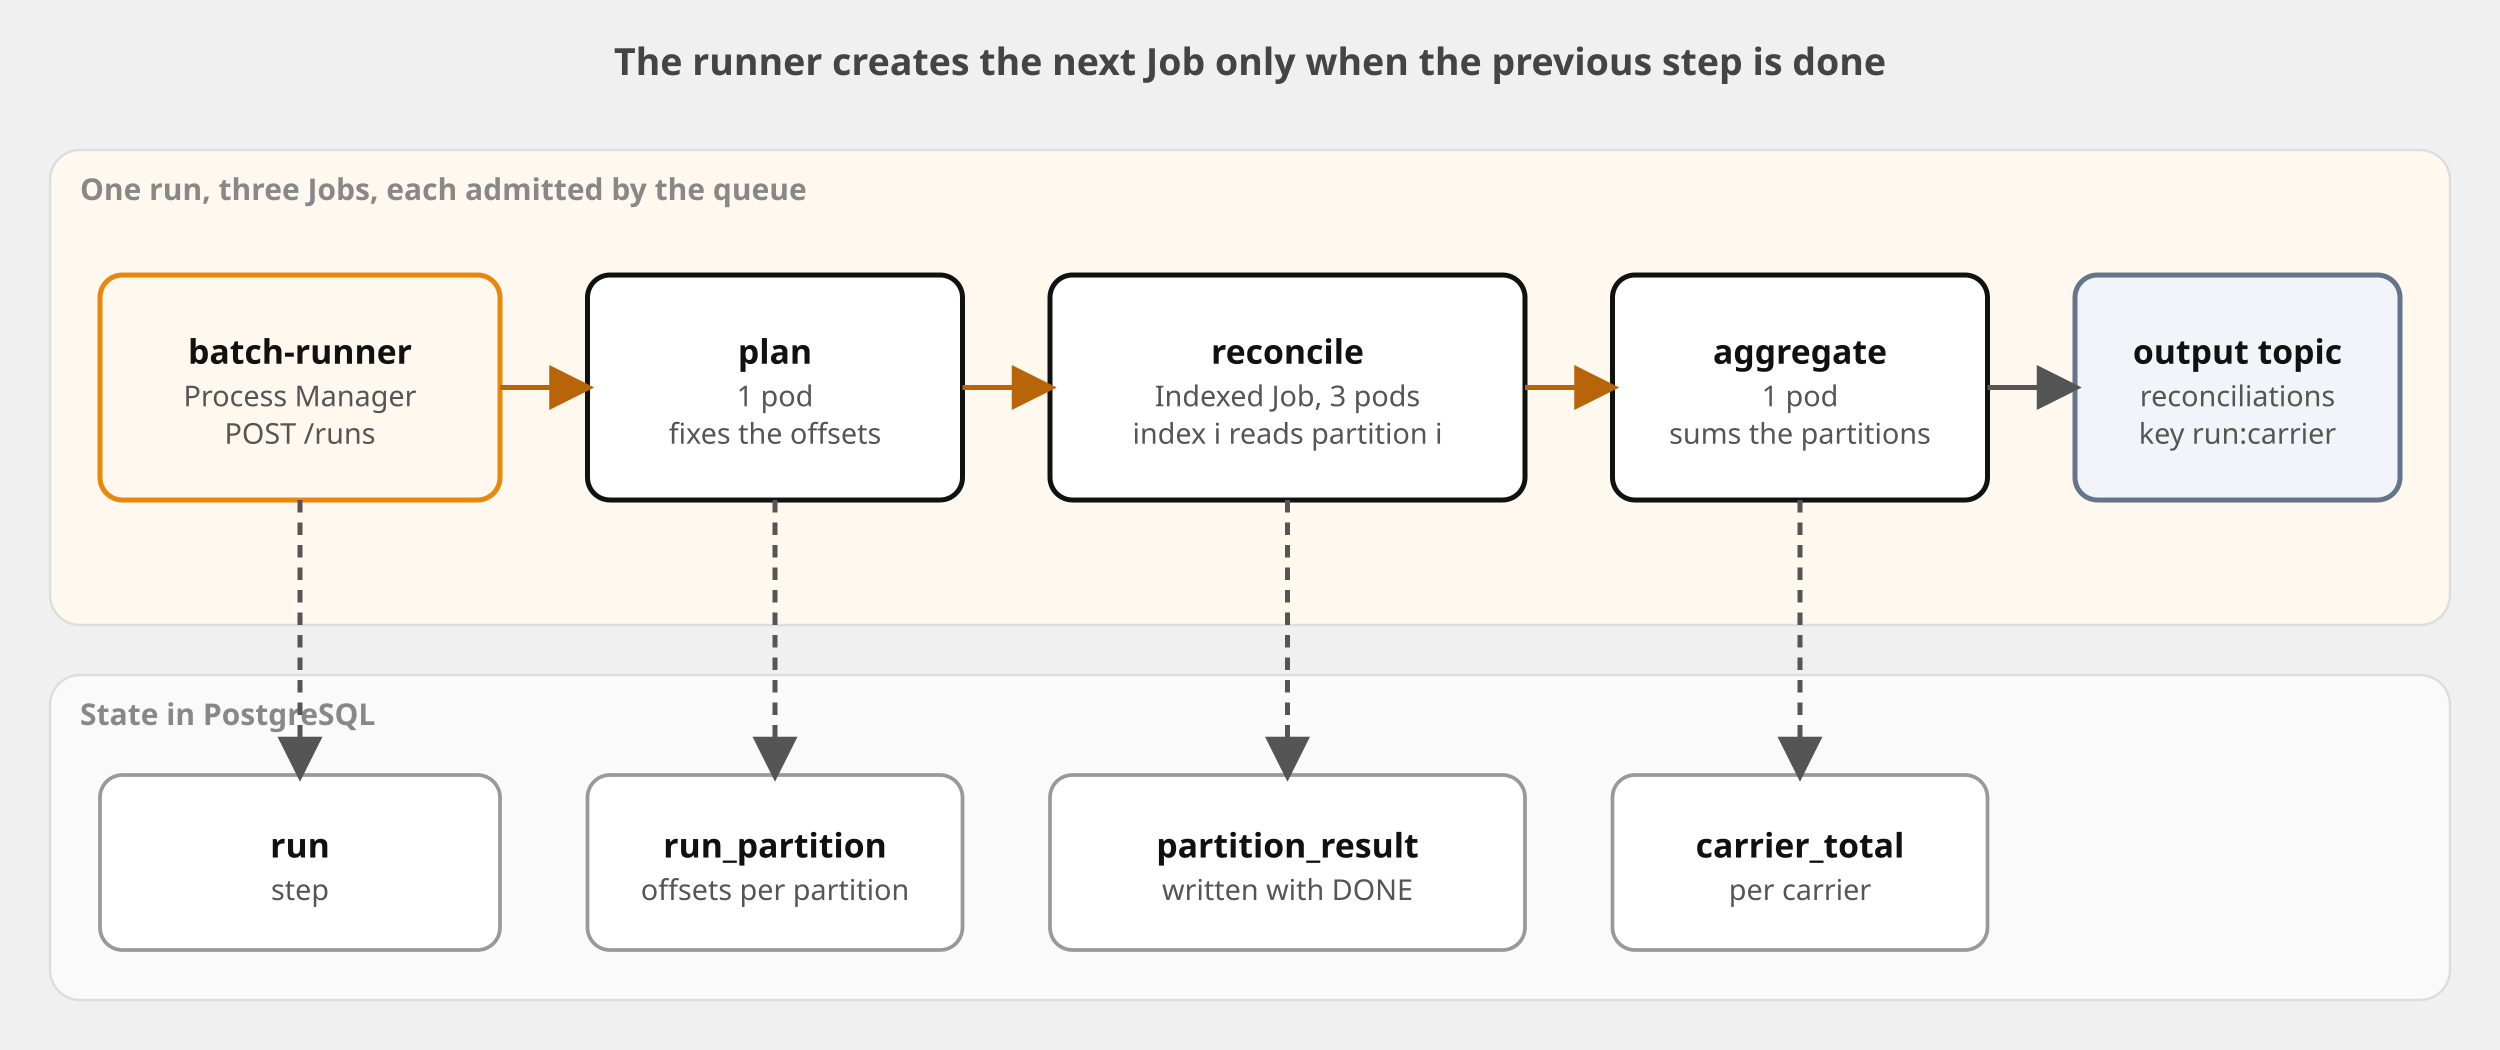
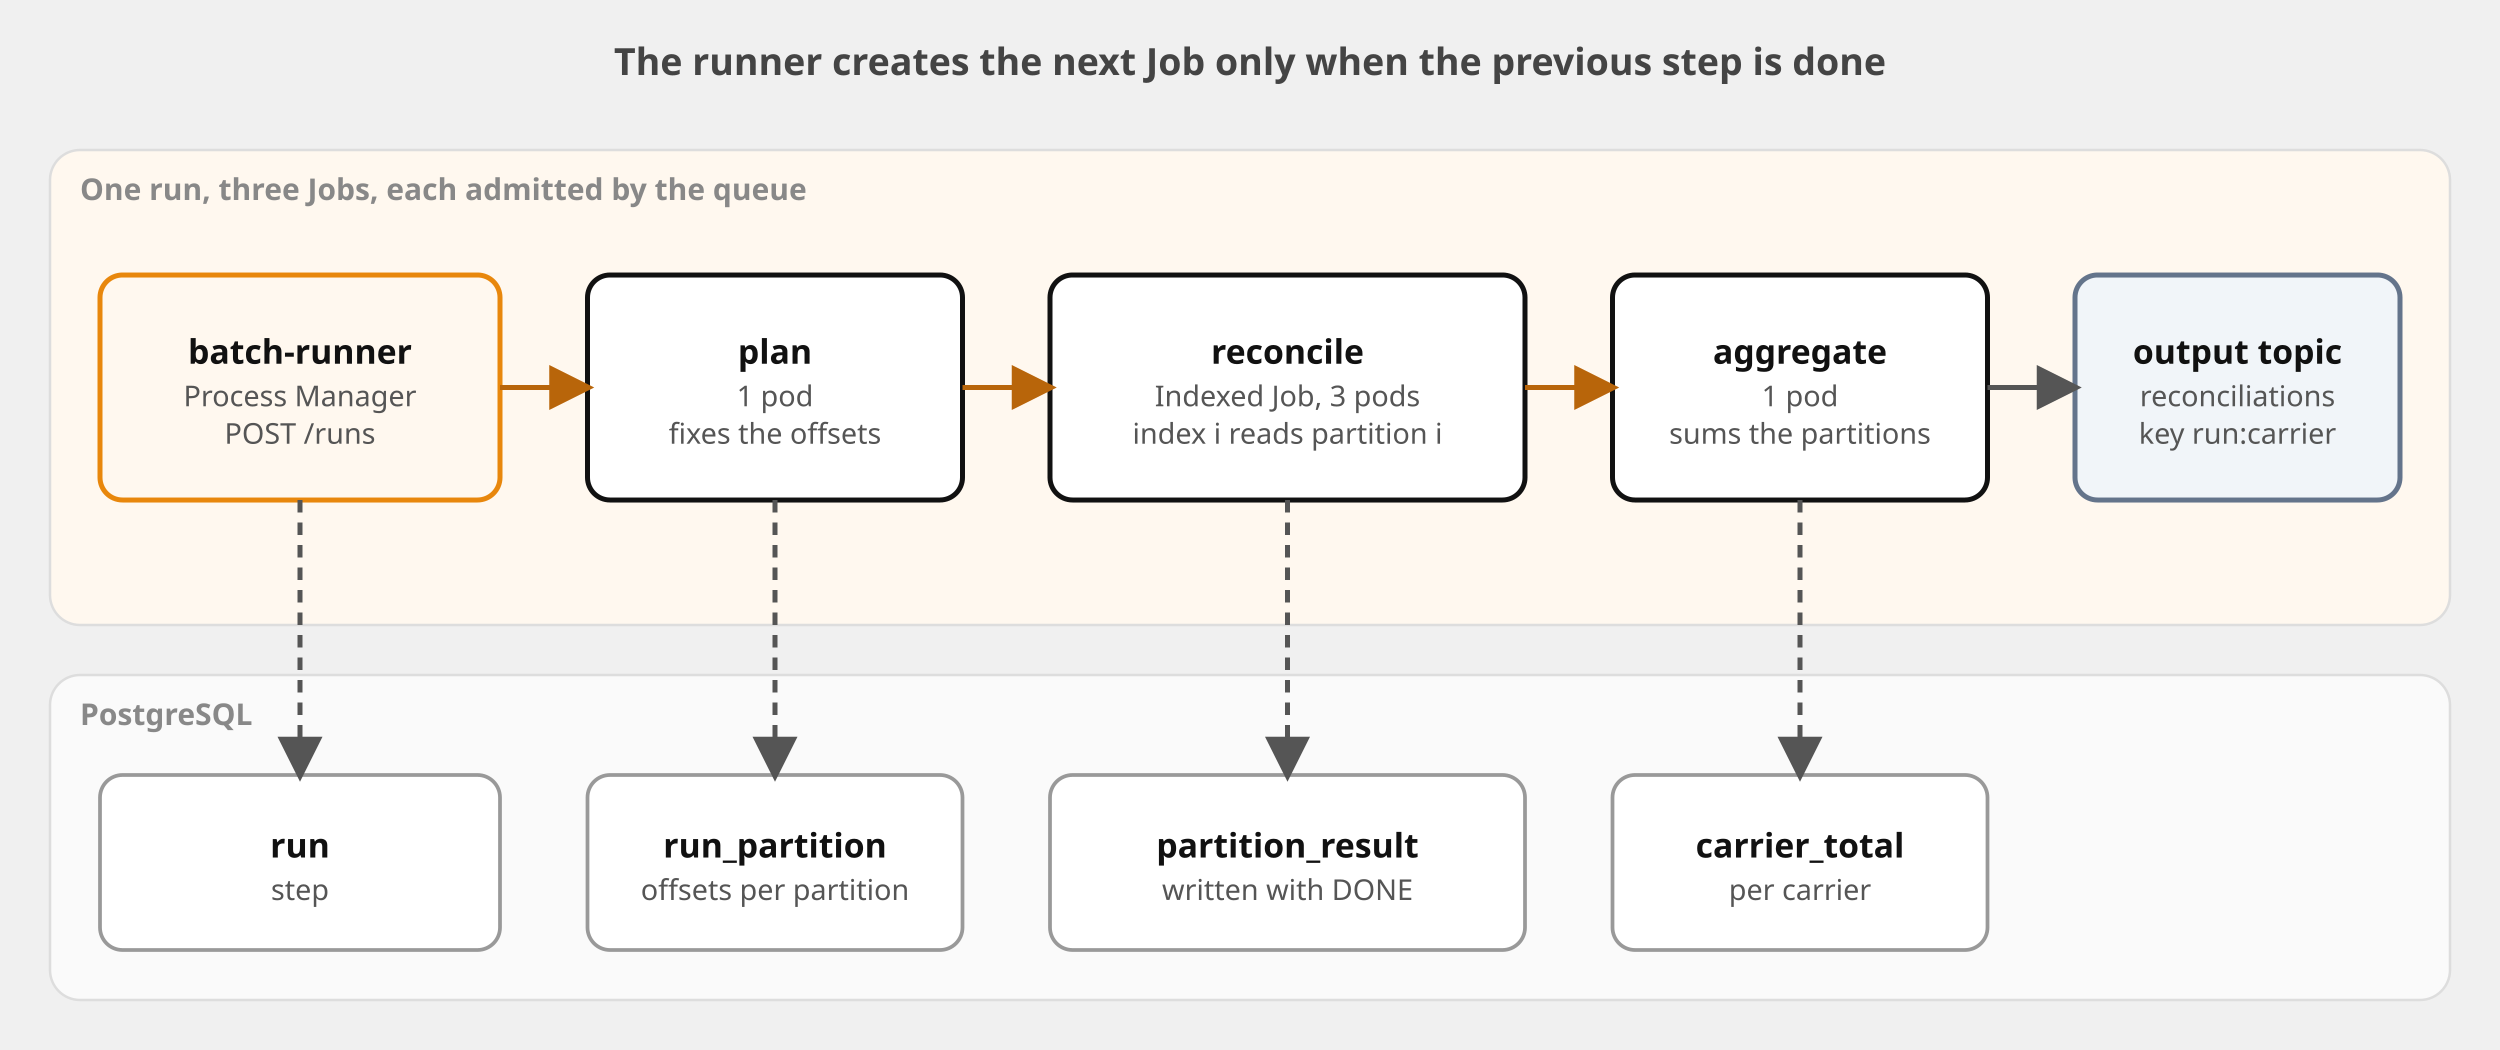
<svg xmlns="http://www.w3.org/2000/svg" viewBox="0 0 1000 420" font-family="'Red Hat Text', system-ui, sans-serif" role="img">
  <defs>
    <marker id="a" viewBox="0 0 10 10" refX="8.5" refY="5" markerWidth="9" markerHeight="9" orient="auto-start-reverse">
      <path d="M0,0 L10,5 L0,10 z" fill="#555" />
    </marker>
    <marker id="am" viewBox="0 0 10 10" refX="8.5" refY="5" markerWidth="9" markerHeight="9" orient="auto-start-reverse">
      <path d="M0,0 L10,5 L0,10 z" fill="#b8650a" />
    </marker>
  </defs>
  <rect x="20" y="60" width="960" height="190" rx="12" fill="#fff8ef" stroke="#ddd" />
  <text x="32" y="80" font-size="12" font-weight="700" fill="#888">One run, three Jobs, each admitted by the queue</text>
  <rect x="20" y="270" width="960" height="130" rx="12" fill="#fafafa" stroke="#ddd" />
-   <text x="32" y="290" font-size="12" font-weight="700" fill="#888">State in PostgreSQL</text>
+   <text x="32" y="290" font-size="12" font-weight="700" fill="#888">PostgreSQL</text>
  <rect x="40" y="110" width="160" height="90" rx="9" fill="#fff8ef" stroke="#e8870c" stroke-width="2" />
  <text x="120.0" y="145.5" font-size="13.5" font-weight="700" fill="#111111" text-anchor="middle">batch-runner</text>
  <text x="120.0" y="162.5" font-size="11.5" fill="#555555" text-anchor="middle">Process Manager</text>
  <text x="120.0" y="177.5" font-size="11.5" fill="#555555" text-anchor="middle">POST /runs</text>
  <rect x="235" y="110" width="150" height="90" rx="9" fill="#ffffff" stroke="#111111" stroke-width="2" />
  <text x="310.0" y="145.5" font-size="13.5" font-weight="700" fill="#111111" text-anchor="middle">plan</text>
  <text x="310.0" y="162.5" font-size="11.5" fill="#555555" text-anchor="middle">1 pod</text>
  <text x="310.0" y="177.5" font-size="11.5" fill="#555555" text-anchor="middle">fixes the offsets</text>
  <rect x="420" y="110" width="190" height="90" rx="9" fill="#ffffff" stroke="#111111" stroke-width="2" />
  <text x="515.0" y="145.5" font-size="13.5" font-weight="700" fill="#111111" text-anchor="middle">reconcile</text>
  <text x="515.0" y="162.5" font-size="11.5" fill="#555555" text-anchor="middle">Indexed Job, 3 pods</text>
  <text x="515.0" y="177.5" font-size="11.5" fill="#555555" text-anchor="middle">index i reads partition i</text>
  <rect x="645" y="110" width="150" height="90" rx="9" fill="#ffffff" stroke="#111111" stroke-width="2" />
  <text x="720.0" y="145.5" font-size="13.5" font-weight="700" fill="#111111" text-anchor="middle">aggregate</text>
  <text x="720.0" y="162.5" font-size="11.5" fill="#555555" text-anchor="middle">1 pod</text>
  <text x="720.0" y="177.5" font-size="11.5" fill="#555555" text-anchor="middle">sums the partitions</text>
  <rect x="830" y="110" width="130" height="90" rx="9" fill="#f1f5f9" stroke="#64748b" stroke-width="2" />
  <text x="895.0" y="145.5" font-size="13.5" font-weight="700" fill="#111111" text-anchor="middle">output topic</text>
  <text x="895.0" y="162.5" font-size="11.5" fill="#555555" text-anchor="middle">reconciliations</text>
  <text x="895.0" y="177.5" font-size="11.5" fill="#555555" text-anchor="middle">key run:carrier</text>
  <rect x="40" y="310" width="160" height="70" rx="9" fill="#ffffff" stroke="#999999" stroke-width="1.5" />
  <text x="120.0" y="343.0" font-size="13.5" font-weight="700" fill="#111111" text-anchor="middle">run</text>
  <text x="120.0" y="360.0" font-size="11.5" fill="#555555" text-anchor="middle">step</text>
  <rect x="235" y="310" width="150" height="70" rx="9" fill="#ffffff" stroke="#999999" stroke-width="1.5" />
  <text x="310.0" y="343.0" font-size="13.5" font-weight="700" fill="#111111" text-anchor="middle">run_partition</text>
  <text x="310.0" y="360.0" font-size="11.5" fill="#555555" text-anchor="middle">offsets per partition</text>
  <rect x="420" y="310" width="190" height="70" rx="9" fill="#ffffff" stroke="#999999" stroke-width="1.5" />
  <text x="515.0" y="343.0" font-size="13.5" font-weight="700" fill="#111111" text-anchor="middle">partition_result</text>
  <text x="515.0" y="360.0" font-size="11.5" fill="#555555" text-anchor="middle">written with DONE</text>
  <rect x="645" y="310" width="150" height="70" rx="9" fill="#ffffff" stroke="#999999" stroke-width="1.5" />
  <text x="720.0" y="343.0" font-size="13.5" font-weight="700" fill="#111111" text-anchor="middle">carrier_total</text>
  <text x="720.0" y="360.0" font-size="11.5" fill="#555555" text-anchor="middle">per carrier</text>
  <path d="M200,155 L235,155" fill="none" stroke="#b8650a" stroke-width="2" marker-end="url(#am)" />
  <path d="M385,155 L420,155" fill="none" stroke="#b8650a" stroke-width="2" marker-end="url(#am)" />
  <path d="M610,155 L645,155" fill="none" stroke="#b8650a" stroke-width="2" marker-end="url(#am)" />
  <path d="M795,155 L830,155" fill="none" stroke="#555" stroke-width="2" marker-end="url(#a)" />
  <path d="M120,200 L120,310" fill="none" stroke="#555" stroke-width="2" stroke-dasharray="5 4" marker-end="url(#a)" />
  <path d="M310,200 L310,310" fill="none" stroke="#555" stroke-width="2" stroke-dasharray="5 4" marker-end="url(#a)" />
  <path d="M515,200 L515,310" fill="none" stroke="#555" stroke-width="2" stroke-dasharray="5 4" marker-end="url(#a)" />
  <path d="M720,200 L720,310" fill="none" stroke="#555" stroke-width="2" stroke-dasharray="5 4" marker-end="url(#a)" />
  <text x="500" y="30" font-size="15" fill="#444444" text-anchor="middle" font-weight="700">The runner creates the next Job only when the previous step is done</text>
</svg>
